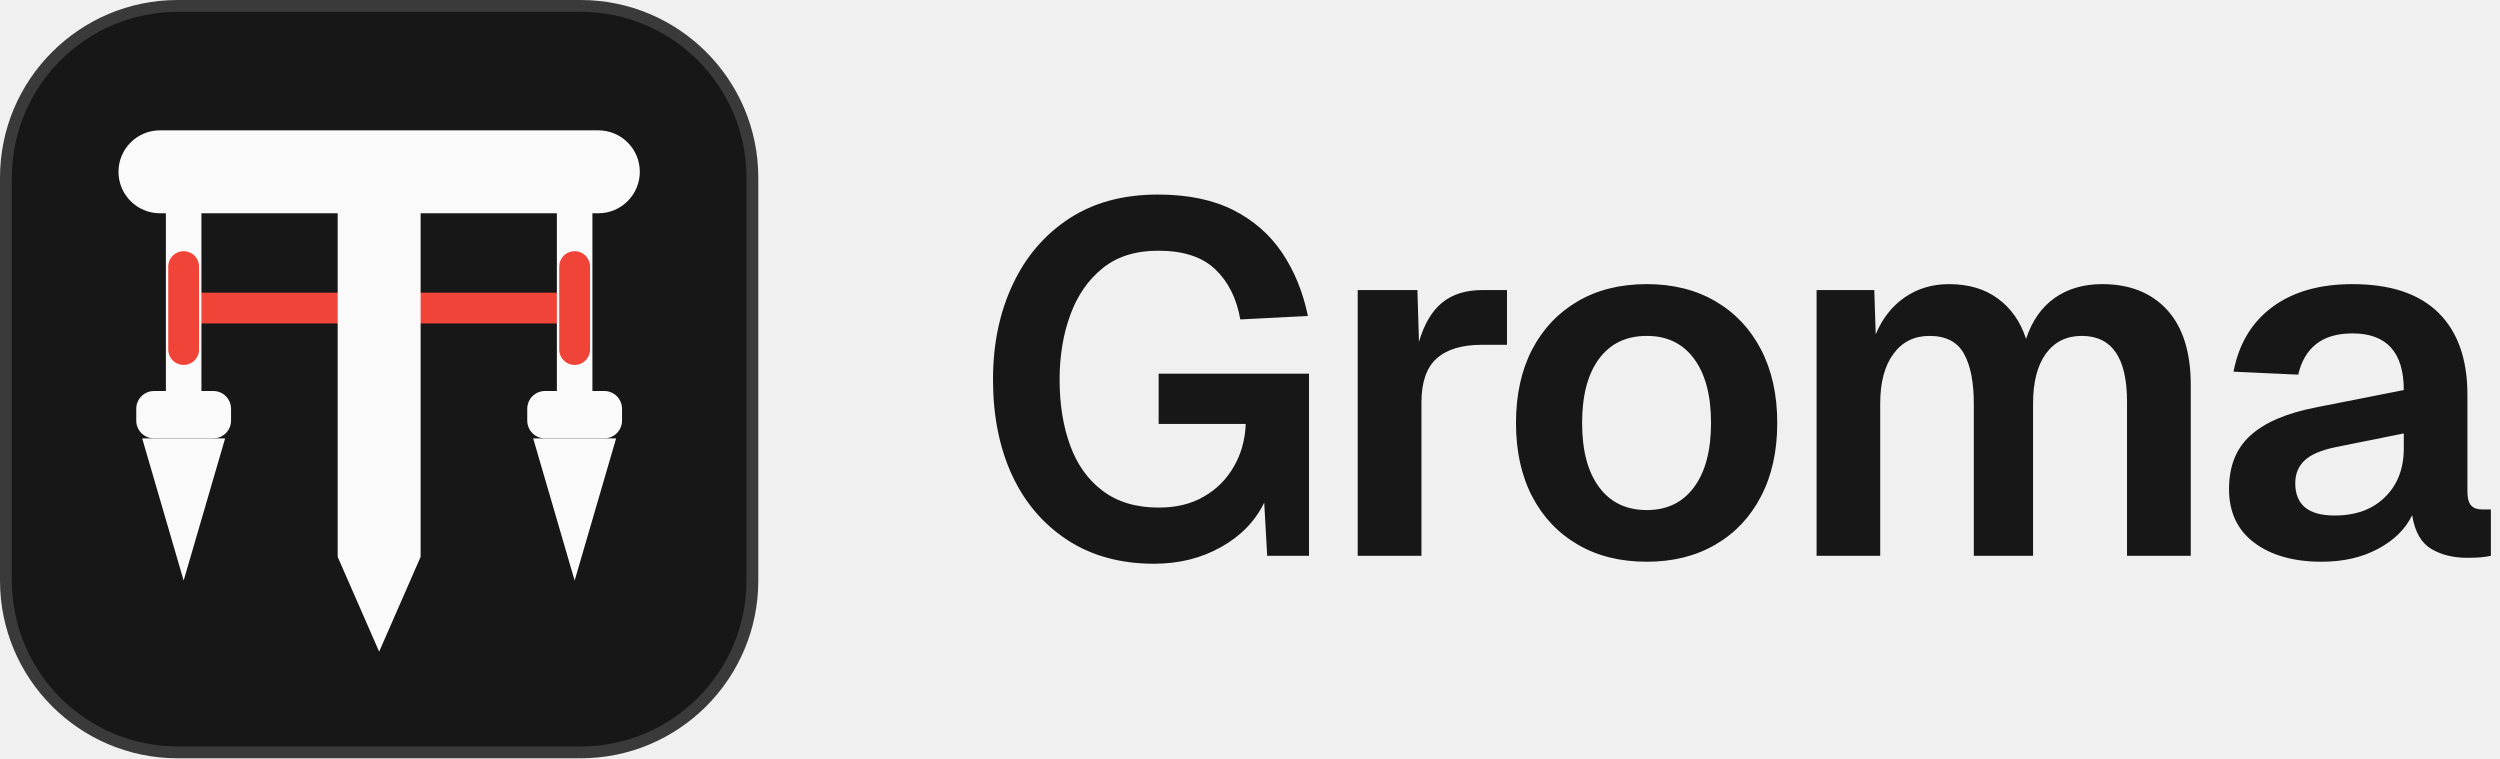
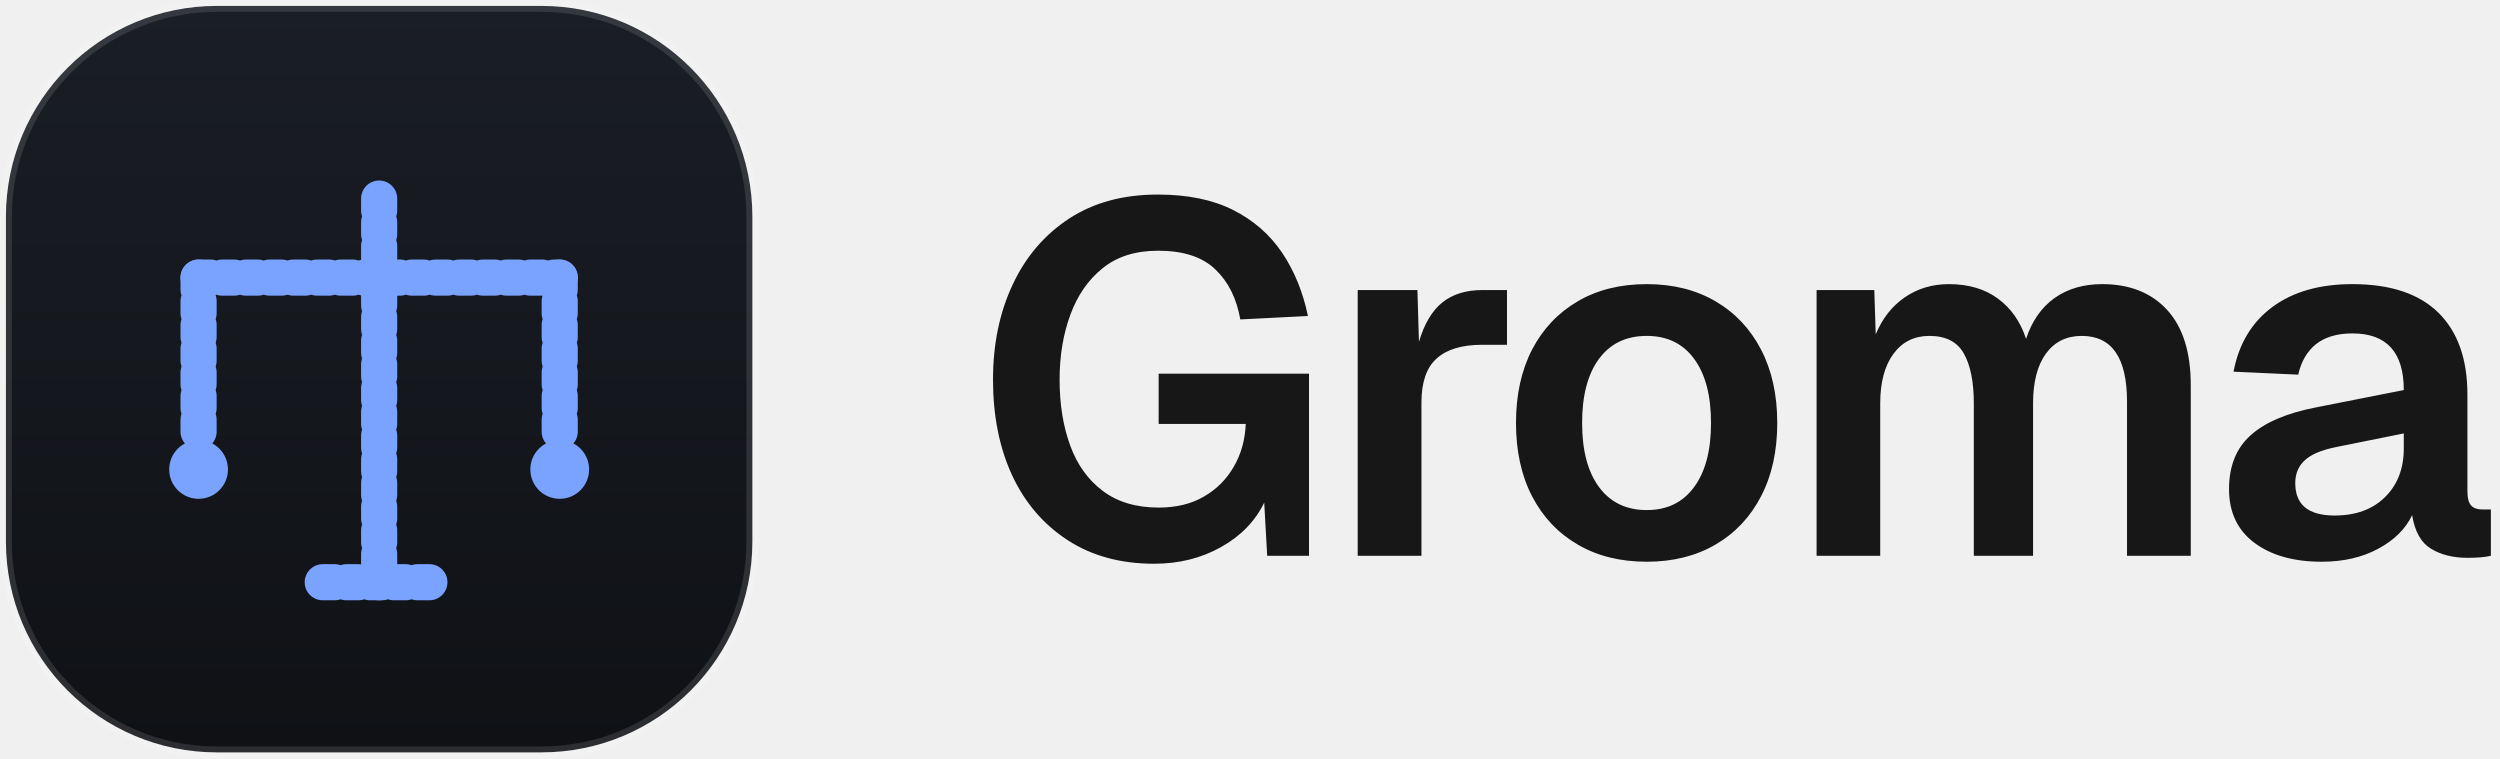
<svg xmlns="http://www.w3.org/2000/svg" viewBox="0 0 211 64" role="img" aria-label="Groma">
  <style>
    /* The final frame is the plain drawing; each animation only describes where a part starts. */
-     .measure { fill: #f04438; transform-box: fill-box; transform-origin: 0 50%; animation: grow-x .45s ease-out 1.5s both }
-     .staff { fill: #fafafa; transform-box: fill-box; transform-origin: 50% 0; animation: grow-y .5s ease-out both }
-     .bar { fill: #fafafa; transform-box: fill-box; transform-origin: 50% 50%; animation: grow-x .35s ease-out .3s both }
-     .string { fill: none; stroke: #fafafa; stroke-width: 3; stroke-linecap: round }
-     .bob { fill: #fafafa }
-     .tick { fill: none; stroke: #f04438; stroke-width: 2.6; stroke-linecap: round; animation: fade .15s ease-out 1.9s both }
-     .plumb { animation: swing .9s cubic-bezier(.3, 0, .2, 1) .6s both }
-     .left { transform-origin: 15.5px 18px }
-     .right { transform-origin: 48.5px 18px; animation-name: swing-back }
-     @keyframes grow-y { from { transform: scaleY(0) } }
-     @keyframes grow-x { from { transform: scaleX(0) } }
-     @keyframes fade { from { opacity: 0 } }
-     @keyframes swing {
-       0% { opacity: 0; transform: rotate(20deg) }
-       10% { opacity: 1 }
-       32% { transform: rotate(-12deg) }
-       56% { transform: rotate(7deg) }
-       78% { transform: rotate(-3deg) }
-     }
-     @keyframes swing-back {
-       0% { opacity: 0; transform: rotate(-20deg) }
-       10% { opacity: 1 }
-       32% { transform: rotate(12deg) }
-       56% { transform: rotate(-7deg) }
-       78% { transform: rotate(3deg) }
-     }
+     .line { fill: none; stroke: #7aa2ff; stroke-width: 3.05; stroke-linecap: round; stroke-dasharray: 1; }
+     .bob { fill: #7aa2ff; }
+     .staff { animation: draw .45s ease-out both }
+     .foot { animation: draw .2s ease-out .4s both }
+     .bar { animation: draw .35s ease-out .55s both }
+     .plumb { animation: draw .3s ease-in .85s both }
+     .bob { transform-box: fill-box; transform-origin: 50% 50%; animation: drop .3s cubic-bezier(.3, 1.6, .5, 1) 1.1s both }
+     @keyframes draw { from { stroke-dashoffset: 1 } }
+     @keyframes drop { from { opacity: 0; transform: translateY(-6px) scale(.4) } }
    .word { fill: #171717; animation: word .5s ease-out 1.2s both }
    @keyframes word { from { opacity: 0; transform: translateX(-8px) } }
    @media (prefers-reduced-motion: reduce) { * { animation: none !important } }
  </style>
-   <rect x=".5" y=".5" width="63" height="63" rx="14.5" fill="#171717" stroke="#3a3a3a" />
-   <rect class="measure" x="15.5" y="24.7" width="33" height="2.6" rx="1.3" />
-   <path class="staff" d="M28.5 12H35.5V47L32 55L28.5 47Z" />
-   <rect class="bar" x="10" y="11" width="44" height="7" rx="3.5" />
-   <g class="plumb left">
-     <path class="string" d="M15.5 18V34" />
-     <rect class="bob" x="11.5" y="33" width="8" height="4" rx="1.5" />
-     <path class="bob" d="M12 37H19L15.5 49Z" />
-   </g>
-   <g class="plumb right">
-     <path class="string" d="M48.5 18V34" />
-     <rect class="bob" x="44.5" y="33" width="8" height="4" rx="1.5" />
-     <path class="bob" d="M45 37H52L48.5 49Z" />
-   </g>
-   <path class="tick" d="M15.5 22.5v7M48.5 22.5v7" />
+   <defs>
+     <linearGradient id="tile" x1="0" y1="0" x2="0" y2="1">
+       <stop offset="0" stop-color="#1a1e25" />
+       <stop offset="1" stop-color="#0f1115" />
+     </linearGradient>
+   </defs>
+   <rect x=".5" y=".5" width="63" height="63" rx="17.8" fill="url(#tile)" stroke="#ffffff" stroke-opacity=".12" />
+   <path class="line staff" d="M32.0 16.76L32.0 49.14" pathLength="1" />
+   <path class="line foot" d="M27.24 49.14L36.76 49.14" pathLength="1" />
+   <path class="line bar" d="M16.76 23.43L47.24 23.43" pathLength="1" />
+   <path class="line plumb" d="M16.76 23.43L16.76 36.76" pathLength="1" />
+   <path class="line plumb" d="M47.24 23.43L47.24 36.76" pathLength="1" />
+   <circle class="bob" cx="16.76" cy="39.62" r="2.48" />
+   <circle class="bob" cx="47.24" cy="39.62" r="2.48" />
  <g transform="translate(82 46.91)">
    <path class="word" d="M15.41 0.67Q11.17 0.67 8.11 -1.32Q5.04 -3.32 3.42 -6.8Q1.81 -10.29 1.81 -14.87Q1.81 -19.36 3.47 -22.89Q5.12 -26.42 8.23 -28.46Q11.34 -30.49 15.71 -30.49Q19.49 -30.49 22.07 -29.19Q24.65 -27.89 26.21 -25.58Q27.76 -23.27 28.39 -20.24L22.68 -19.95Q22.22 -22.6 20.58 -24.17Q18.94 -25.75 15.75 -25.75Q12.89 -25.75 11.07 -24.28Q9.24 -22.81 8.34 -20.35Q7.43 -17.89 7.43 -14.87Q7.43 -11.76 8.32 -9.32Q9.2 -6.89 11.07 -5.48Q12.94 -4.07 15.79 -4.07Q18.02 -4.07 19.61 -5Q21.21 -5.92 22.13 -7.52Q23.06 -9.11 23.14 -11.13H15.79V-15.37H28.48V0H24.95L24.7 -4.49Q23.56 -2.14 21.06 -0.74Q18.56 0.67 15.41 0.67ZM32.59 0V-22.43H37.63L37.76 -18.06Q38.43 -20.33 39.73 -21.38Q41.03 -22.43 43.13 -22.43H45.19V-17.81H43.09Q40.53 -17.81 39.25 -16.65Q37.97 -15.5 37.97 -12.94V0ZM56.99 0.5Q53.63 0.5 51.16 -0.95Q48.68 -2.39 47.31 -5.02Q45.95 -7.64 45.95 -11.21Q45.95 -14.78 47.31 -17.41Q48.68 -20.03 51.16 -21.48Q53.63 -22.93 56.99 -22.93Q60.31 -22.93 62.79 -21.48Q65.27 -20.03 66.63 -17.41Q68 -14.78 68 -11.21Q68 -7.64 66.63 -5.02Q65.27 -2.39 62.79 -0.95Q60.31 0.5 56.99 0.5ZM56.99 -3.86Q59.56 -3.86 60.98 -5.8Q62.41 -7.73 62.41 -11.21Q62.41 -14.7 60.98 -16.63Q59.56 -18.56 56.99 -18.56Q54.39 -18.56 52.96 -16.63Q51.53 -14.7 51.53 -11.21Q51.53 -7.73 52.96 -5.8Q54.39 -3.86 56.99 -3.86ZM71.32 0V-22.43H76.19L76.31 -18.69Q77.15 -20.71 78.77 -21.82Q80.39 -22.93 82.49 -22.93Q84.97 -22.93 86.62 -21.71Q88.28 -20.5 89 -18.31Q89.75 -20.58 91.41 -21.76Q93.07 -22.93 95.42 -22.93Q98.91 -22.93 100.91 -20.75Q102.9 -18.56 102.9 -14.41V0H97.52V-13.02Q97.52 -18.56 93.7 -18.56Q91.77 -18.56 90.68 -17.07Q89.59 -15.58 89.59 -12.85V0H84.59V-12.85Q84.59 -15.58 83.75 -17.07Q82.91 -18.56 80.85 -18.56Q78.92 -18.56 77.81 -17.05Q76.69 -15.54 76.69 -12.85V0ZM113.95 0.5Q110.42 0.5 108.28 -1.09Q106.13 -2.69 106.13 -5.63Q106.13 -8.53 107.94 -10.16Q109.75 -11.8 113.44 -12.52L120.88 -13.99Q120.88 -18.77 116.55 -18.77Q114.62 -18.77 113.48 -17.87Q112.35 -16.97 111.97 -15.29L106.51 -15.54Q107.18 -19.07 109.79 -21Q112.39 -22.93 116.55 -22.93Q121.34 -22.93 123.8 -20.52Q126.25 -18.1 126.25 -13.61V-5.46Q126.25 -4.58 126.57 -4.24Q126.88 -3.91 127.51 -3.91H128.23V0Q127.51 0.17 126.25 0.17Q124.45 0.17 123.19 -0.59Q121.93 -1.34 121.59 -3.4V-3.44Q120.75 -1.68 118.71 -0.59Q116.68 0.5 113.95 0.5ZM115.04 -3.4Q117.73 -3.4 119.3 -4.96Q120.88 -6.51 120.88 -9.07V-10.33L115.08 -9.16Q113.27 -8.78 112.5 -8.04Q111.72 -7.31 111.72 -6.13Q111.72 -3.4 115.04 -3.4Z" />
  </g>
</svg>
